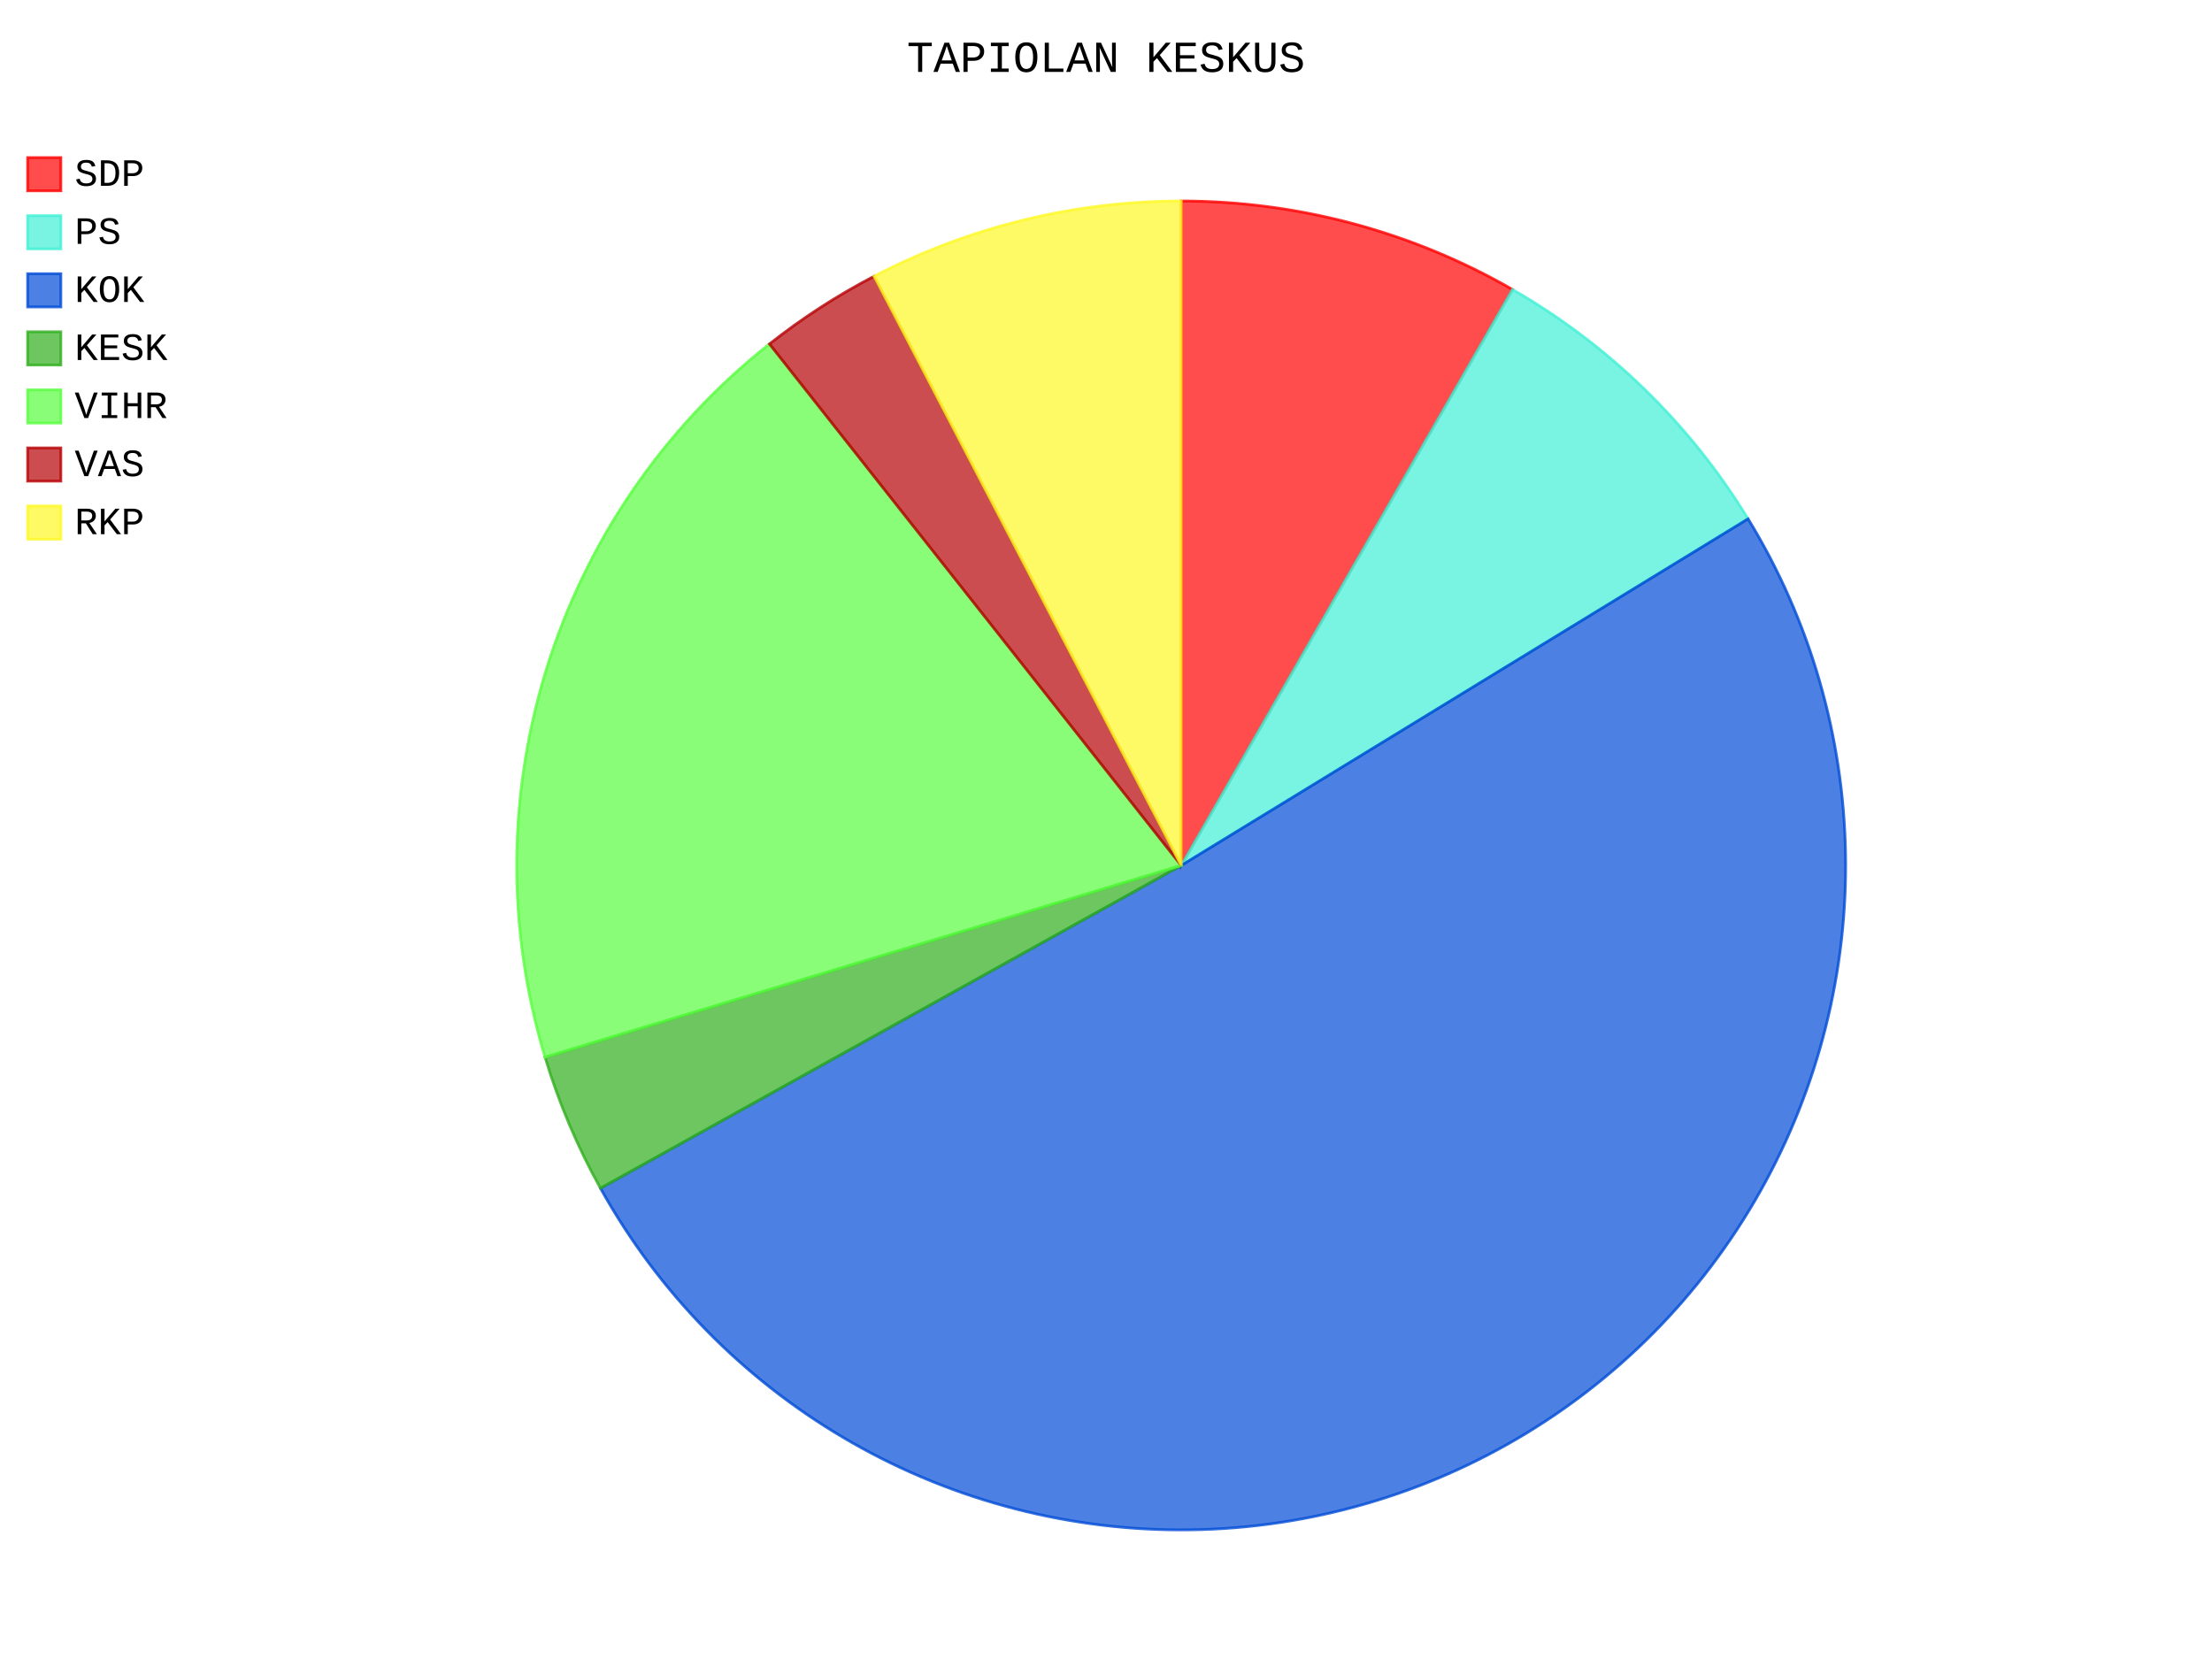
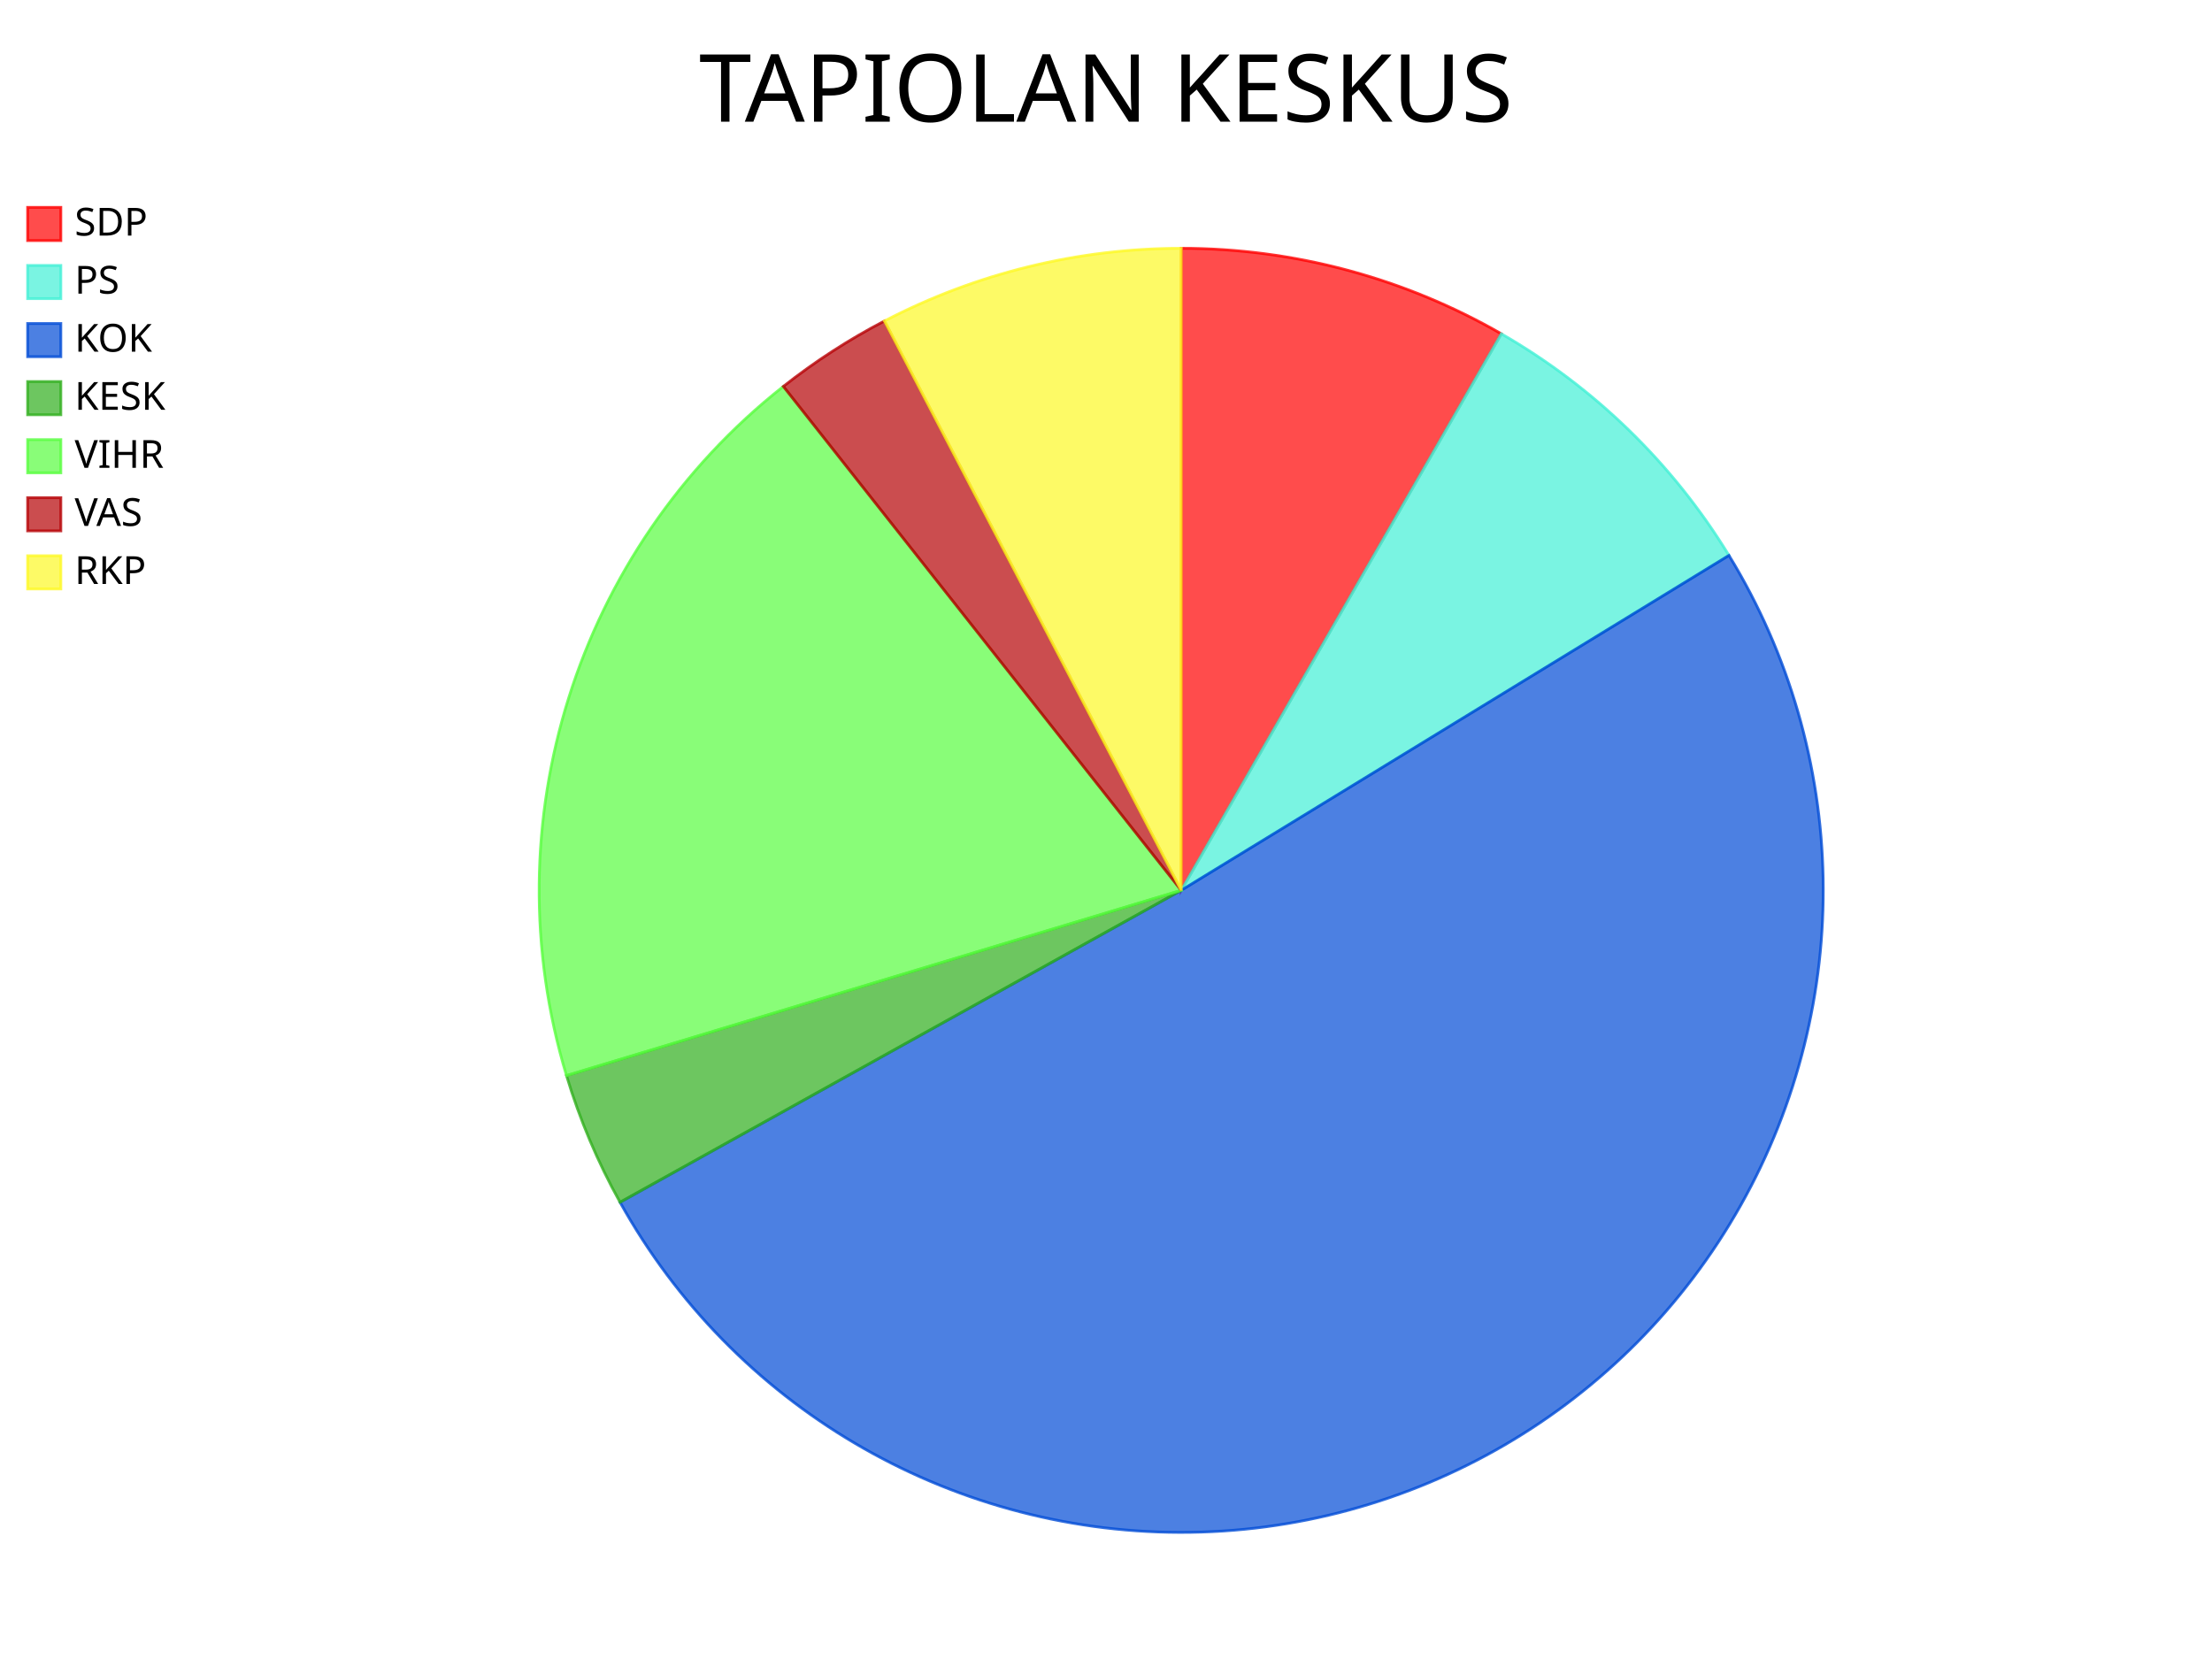
- <svg xmlns="http://www.w3.org/2000/svg" class="pygal-chart" id="chart-eaab6081-b053-4f1e-84e6-be54d838c890" viewBox="0 0 800 600">
+ <svg xmlns="http://www.w3.org/2000/svg" class="pygal-chart" id="chart-4faa237a-9f73-4001-9627-021dabd869eb" viewBox="0 0 800 600">
  <defs>
-     <style type="text/css">#chart-eaab6081-b053-4f1e-84e6-be54d838c890{-webkit-user-select:none;-webkit-font-smoothing:antialiased;font-family:Consolas,"Liberation Mono",Menlo,Courier,monospace}#chart-eaab6081-b053-4f1e-84e6-be54d838c890 .title{font-family:Consolas,"Liberation Mono",Menlo,Courier,monospace;font-size:16px}#chart-eaab6081-b053-4f1e-84e6-be54d838c890 .legends .legend text{font-family:Consolas,"Liberation Mono",Menlo,Courier,monospace;font-size:14px}#chart-eaab6081-b053-4f1e-84e6-be54d838c890 .axis text{font-family:Consolas,"Liberation Mono",Menlo,Courier,monospace;font-size:10px}#chart-eaab6081-b053-4f1e-84e6-be54d838c890 .axis text.major{font-family:Consolas,"Liberation Mono",Menlo,Courier,monospace;font-size:10px}#chart-eaab6081-b053-4f1e-84e6-be54d838c890 .text-overlay text.value{font-family:Consolas,"Liberation Mono",Menlo,Courier,monospace;font-size:16px}#chart-eaab6081-b053-4f1e-84e6-be54d838c890 .text-overlay text.label{font-family:Consolas,"Liberation Mono",Menlo,Courier,monospace;font-size:10px}#chart-eaab6081-b053-4f1e-84e6-be54d838c890 .tooltip{font-family:Consolas,"Liberation Mono",Menlo,Courier,monospace;font-size:14px}#chart-eaab6081-b053-4f1e-84e6-be54d838c890 text.no_data{font-family:Consolas,"Liberation Mono",Menlo,Courier,monospace;font-size:64px}
- #chart-eaab6081-b053-4f1e-84e6-be54d838c890{background-color:#ffffff}#chart-eaab6081-b053-4f1e-84e6-be54d838c890 path,#chart-eaab6081-b053-4f1e-84e6-be54d838c890 line,#chart-eaab6081-b053-4f1e-84e6-be54d838c890 rect,#chart-eaab6081-b053-4f1e-84e6-be54d838c890 circle{-webkit-transition:300ms ease-in;-moz-transition:300ms ease-in;transition:300ms ease-in}#chart-eaab6081-b053-4f1e-84e6-be54d838c890 .graph &gt; .background{fill:#ffffff}#chart-eaab6081-b053-4f1e-84e6-be54d838c890 .plot &gt; .background{fill:#ffffff}#chart-eaab6081-b053-4f1e-84e6-be54d838c890 .graph{fill:#000000}#chart-eaab6081-b053-4f1e-84e6-be54d838c890 text.no_data{fill:#000000}#chart-eaab6081-b053-4f1e-84e6-be54d838c890 .title{fill:#000000}#chart-eaab6081-b053-4f1e-84e6-be54d838c890 .legends .legend text{fill:#000000}#chart-eaab6081-b053-4f1e-84e6-be54d838c890 .legends .legend:hover text{fill:#000000}#chart-eaab6081-b053-4f1e-84e6-be54d838c890 .axis .line{stroke:#000000}#chart-eaab6081-b053-4f1e-84e6-be54d838c890 .axis .guide.line{stroke:#000000}#chart-eaab6081-b053-4f1e-84e6-be54d838c890 .axis .major.line{stroke:#000000}#chart-eaab6081-b053-4f1e-84e6-be54d838c890 .axis text.major{fill:#000000}#chart-eaab6081-b053-4f1e-84e6-be54d838c890 .axis.y .guides:hover .guide.line,#chart-eaab6081-b053-4f1e-84e6-be54d838c890 .line-graph .axis.x .guides:hover .guide.line,#chart-eaab6081-b053-4f1e-84e6-be54d838c890 .stackedline-graph .axis.x .guides:hover .guide.line,#chart-eaab6081-b053-4f1e-84e6-be54d838c890 .xy-graph .axis.x .guides:hover .guide.line{stroke:#000000}#chart-eaab6081-b053-4f1e-84e6-be54d838c890 .axis .guides:hover text{fill:#000000}#chart-eaab6081-b053-4f1e-84e6-be54d838c890 .reactive{fill-opacity:.7;stroke-opacity:.8}#chart-eaab6081-b053-4f1e-84e6-be54d838c890 .ci{stroke:#000000}#chart-eaab6081-b053-4f1e-84e6-be54d838c890 .reactive.active,#chart-eaab6081-b053-4f1e-84e6-be54d838c890 .active .reactive{fill-opacity:.9;stroke-opacity:.9;stroke-width:4}#chart-eaab6081-b053-4f1e-84e6-be54d838c890 .ci .reactive.active{stroke-width:1.5}#chart-eaab6081-b053-4f1e-84e6-be54d838c890 .series text{fill:#000000}#chart-eaab6081-b053-4f1e-84e6-be54d838c890 .tooltip rect{fill:#ffffff;stroke:#000000;-webkit-transition:opacity 300ms ease-in;-moz-transition:opacity 300ms ease-in;transition:opacity 300ms ease-in}#chart-eaab6081-b053-4f1e-84e6-be54d838c890 .tooltip .label{fill:#000000}#chart-eaab6081-b053-4f1e-84e6-be54d838c890 .tooltip .label{fill:#000000}#chart-eaab6081-b053-4f1e-84e6-be54d838c890 .tooltip .legend{font-size:.8em;fill:#000000}#chart-eaab6081-b053-4f1e-84e6-be54d838c890 .tooltip .x_label{font-size:.6em;fill:#000000}#chart-eaab6081-b053-4f1e-84e6-be54d838c890 .tooltip .xlink{font-size:.5em;text-decoration:underline}#chart-eaab6081-b053-4f1e-84e6-be54d838c890 .tooltip .value{font-size:1.5em}#chart-eaab6081-b053-4f1e-84e6-be54d838c890 .bound{font-size:.5em}#chart-eaab6081-b053-4f1e-84e6-be54d838c890 .max-value{font-size:.75em;fill:#000000}#chart-eaab6081-b053-4f1e-84e6-be54d838c890 .map-element{fill:#ffffff;stroke:#000000 !important}#chart-eaab6081-b053-4f1e-84e6-be54d838c890 .map-element .reactive{fill-opacity:inherit;stroke-opacity:inherit}#chart-eaab6081-b053-4f1e-84e6-be54d838c890 .color-0,#chart-eaab6081-b053-4f1e-84e6-be54d838c890 .color-0 a:visited{stroke:#ff0000;fill:#ff0000}#chart-eaab6081-b053-4f1e-84e6-be54d838c890 .color-1,#chart-eaab6081-b053-4f1e-84e6-be54d838c890 .color-1 a:visited{stroke:#42f0d6;fill:#42f0d6}#chart-eaab6081-b053-4f1e-84e6-be54d838c890 .color-2,#chart-eaab6081-b053-4f1e-84e6-be54d838c890 .color-2 a:visited{stroke:#004bd6;fill:#004bd6}#chart-eaab6081-b053-4f1e-84e6-be54d838c890 .color-3,#chart-eaab6081-b053-4f1e-84e6-be54d838c890 .color-3 a:visited{stroke:#30af1d;fill:#30af1d}#chart-eaab6081-b053-4f1e-84e6-be54d838c890 .color-4,#chart-eaab6081-b053-4f1e-84e6-be54d838c890 .color-4 a:visited{stroke:#58fd3f;fill:#58fd3f}#chart-eaab6081-b053-4f1e-84e6-be54d838c890 .color-5,#chart-eaab6081-b053-4f1e-84e6-be54d838c890 .color-5 a:visited{stroke:#b60205;fill:#b60205}#chart-eaab6081-b053-4f1e-84e6-be54d838c890 .color-6,#chart-eaab6081-b053-4f1e-84e6-be54d838c890 .color-6 a:visited{stroke:#fdf926;fill:#fdf926}#chart-eaab6081-b053-4f1e-84e6-be54d838c890 .text-overlay .color-0 text{fill:black}#chart-eaab6081-b053-4f1e-84e6-be54d838c890 .text-overlay .color-1 text{fill:black}#chart-eaab6081-b053-4f1e-84e6-be54d838c890 .text-overlay .color-2 text{fill:black}#chart-eaab6081-b053-4f1e-84e6-be54d838c890 .text-overlay .color-3 text{fill:black}#chart-eaab6081-b053-4f1e-84e6-be54d838c890 .text-overlay .color-4 text{fill:black}#chart-eaab6081-b053-4f1e-84e6-be54d838c890 .text-overlay .color-5 text{fill:black}#chart-eaab6081-b053-4f1e-84e6-be54d838c890 .text-overlay .color-6 text{fill:black}
- #chart-eaab6081-b053-4f1e-84e6-be54d838c890 text.no_data{text-anchor:middle}#chart-eaab6081-b053-4f1e-84e6-be54d838c890 .guide.line{fill:none}#chart-eaab6081-b053-4f1e-84e6-be54d838c890 .centered{text-anchor:middle}#chart-eaab6081-b053-4f1e-84e6-be54d838c890 .title{text-anchor:middle}#chart-eaab6081-b053-4f1e-84e6-be54d838c890 .legends .legend text{fill-opacity:1}#chart-eaab6081-b053-4f1e-84e6-be54d838c890 .axis.x text{text-anchor:middle}#chart-eaab6081-b053-4f1e-84e6-be54d838c890 .axis.x:not(.web) text[transform]{text-anchor:start}#chart-eaab6081-b053-4f1e-84e6-be54d838c890 .axis.x:not(.web) text[transform].backwards{text-anchor:end}#chart-eaab6081-b053-4f1e-84e6-be54d838c890 .axis.y text{text-anchor:end}#chart-eaab6081-b053-4f1e-84e6-be54d838c890 .axis.y text[transform].backwards{text-anchor:start}#chart-eaab6081-b053-4f1e-84e6-be54d838c890 .axis.y2 text{text-anchor:start}#chart-eaab6081-b053-4f1e-84e6-be54d838c890 .axis.y2 text[transform].backwards{text-anchor:end}#chart-eaab6081-b053-4f1e-84e6-be54d838c890 .axis .guide.line{stroke-dasharray:4,4}#chart-eaab6081-b053-4f1e-84e6-be54d838c890 .axis .major.guide.line{stroke-dasharray:6,6}#chart-eaab6081-b053-4f1e-84e6-be54d838c890 .horizontal .axis.y .guide.line,#chart-eaab6081-b053-4f1e-84e6-be54d838c890 .horizontal .axis.y2 .guide.line,#chart-eaab6081-b053-4f1e-84e6-be54d838c890 .vertical .axis.x .guide.line{opacity:0}#chart-eaab6081-b053-4f1e-84e6-be54d838c890 .horizontal .axis.always_show .guide.line,#chart-eaab6081-b053-4f1e-84e6-be54d838c890 .vertical .axis.always_show .guide.line{opacity:1 !important}#chart-eaab6081-b053-4f1e-84e6-be54d838c890 .axis.y .guides:hover .guide.line,#chart-eaab6081-b053-4f1e-84e6-be54d838c890 .axis.y2 .guides:hover .guide.line,#chart-eaab6081-b053-4f1e-84e6-be54d838c890 .axis.x .guides:hover .guide.line{opacity:1}#chart-eaab6081-b053-4f1e-84e6-be54d838c890 .axis .guides:hover text{opacity:1}#chart-eaab6081-b053-4f1e-84e6-be54d838c890 .nofill{fill:none}#chart-eaab6081-b053-4f1e-84e6-be54d838c890 .subtle-fill{fill-opacity:.2}#chart-eaab6081-b053-4f1e-84e6-be54d838c890 .dot{stroke-width:1px;fill-opacity:1}#chart-eaab6081-b053-4f1e-84e6-be54d838c890 .dot.active{stroke-width:5px}#chart-eaab6081-b053-4f1e-84e6-be54d838c890 .dot.negative{fill:transparent}#chart-eaab6081-b053-4f1e-84e6-be54d838c890 text,#chart-eaab6081-b053-4f1e-84e6-be54d838c890 tspan{stroke:none !important}#chart-eaab6081-b053-4f1e-84e6-be54d838c890 .series text.active{opacity:1}#chart-eaab6081-b053-4f1e-84e6-be54d838c890 .tooltip rect{fill-opacity:.95;stroke-width:.5}#chart-eaab6081-b053-4f1e-84e6-be54d838c890 .tooltip text{fill-opacity:1}#chart-eaab6081-b053-4f1e-84e6-be54d838c890 .showable{visibility:hidden}#chart-eaab6081-b053-4f1e-84e6-be54d838c890 .showable.shown{visibility:visible}#chart-eaab6081-b053-4f1e-84e6-be54d838c890 .gauge-background{fill:rgba(229,229,229,1);stroke:none}#chart-eaab6081-b053-4f1e-84e6-be54d838c890 .bg-lines{stroke:#ffffff;stroke-width:2px}</style>
+     <style type="text/css">#chart-4faa237a-9f73-4001-9627-021dabd869eb{-webkit-user-select:none;-webkit-font-smoothing:antialiased;font-family:Poppins}#chart-4faa237a-9f73-4001-9627-021dabd869eb .title{font-family:Poppins;font-size:34px}#chart-4faa237a-9f73-4001-9627-021dabd869eb .legends .legend text{font-family:Poppins;font-size:14px}#chart-4faa237a-9f73-4001-9627-021dabd869eb .axis text{font-family:Poppins;font-size:10px}#chart-4faa237a-9f73-4001-9627-021dabd869eb .axis text.major{font-family:Poppins;font-size:10px}#chart-4faa237a-9f73-4001-9627-021dabd869eb .text-overlay text.value{font-family:Poppins;font-size:16px}#chart-4faa237a-9f73-4001-9627-021dabd869eb .text-overlay text.label{font-family:Poppins;font-size:10px}#chart-4faa237a-9f73-4001-9627-021dabd869eb .tooltip{font-family:Poppins;font-size:14px}#chart-4faa237a-9f73-4001-9627-021dabd869eb text.no_data{font-family:Poppins;font-size:64px}
+ #chart-4faa237a-9f73-4001-9627-021dabd869eb{background-color:#ffffff}#chart-4faa237a-9f73-4001-9627-021dabd869eb path,#chart-4faa237a-9f73-4001-9627-021dabd869eb line,#chart-4faa237a-9f73-4001-9627-021dabd869eb rect,#chart-4faa237a-9f73-4001-9627-021dabd869eb circle{-webkit-transition:300ms ease-in;-moz-transition:300ms ease-in;transition:300ms ease-in}#chart-4faa237a-9f73-4001-9627-021dabd869eb .graph &gt; .background{fill:#ffffff}#chart-4faa237a-9f73-4001-9627-021dabd869eb .plot &gt; .background{fill:#ffffff}#chart-4faa237a-9f73-4001-9627-021dabd869eb .graph{fill:#000000}#chart-4faa237a-9f73-4001-9627-021dabd869eb text.no_data{fill:#000000}#chart-4faa237a-9f73-4001-9627-021dabd869eb .title{fill:#000000}#chart-4faa237a-9f73-4001-9627-021dabd869eb .legends .legend text{fill:#000000}#chart-4faa237a-9f73-4001-9627-021dabd869eb .legends .legend:hover text{fill:#000000}#chart-4faa237a-9f73-4001-9627-021dabd869eb .axis .line{stroke:#000000}#chart-4faa237a-9f73-4001-9627-021dabd869eb .axis .guide.line{stroke:#000000}#chart-4faa237a-9f73-4001-9627-021dabd869eb .axis .major.line{stroke:#000000}#chart-4faa237a-9f73-4001-9627-021dabd869eb .axis text.major{fill:#000000}#chart-4faa237a-9f73-4001-9627-021dabd869eb .axis.y .guides:hover .guide.line,#chart-4faa237a-9f73-4001-9627-021dabd869eb .line-graph .axis.x .guides:hover .guide.line,#chart-4faa237a-9f73-4001-9627-021dabd869eb .stackedline-graph .axis.x .guides:hover .guide.line,#chart-4faa237a-9f73-4001-9627-021dabd869eb .xy-graph .axis.x .guides:hover .guide.line{stroke:#000000}#chart-4faa237a-9f73-4001-9627-021dabd869eb .axis .guides:hover text{fill:#000000}#chart-4faa237a-9f73-4001-9627-021dabd869eb .reactive{fill-opacity:.7;stroke-opacity:.8}#chart-4faa237a-9f73-4001-9627-021dabd869eb .ci{stroke:#000000}#chart-4faa237a-9f73-4001-9627-021dabd869eb .reactive.active,#chart-4faa237a-9f73-4001-9627-021dabd869eb .active .reactive{fill-opacity:.9;stroke-opacity:.9;stroke-width:4}#chart-4faa237a-9f73-4001-9627-021dabd869eb .ci .reactive.active{stroke-width:1.5}#chart-4faa237a-9f73-4001-9627-021dabd869eb .series text{fill:#000000}#chart-4faa237a-9f73-4001-9627-021dabd869eb .tooltip rect{fill:#ffffff;stroke:#000000;-webkit-transition:opacity 300ms ease-in;-moz-transition:opacity 300ms ease-in;transition:opacity 300ms ease-in}#chart-4faa237a-9f73-4001-9627-021dabd869eb .tooltip .label{fill:#000000}#chart-4faa237a-9f73-4001-9627-021dabd869eb .tooltip .label{fill:#000000}#chart-4faa237a-9f73-4001-9627-021dabd869eb .tooltip .legend{font-size:.8em;fill:#000000}#chart-4faa237a-9f73-4001-9627-021dabd869eb .tooltip .x_label{font-size:.6em;fill:#000000}#chart-4faa237a-9f73-4001-9627-021dabd869eb .tooltip .xlink{font-size:.5em;text-decoration:underline}#chart-4faa237a-9f73-4001-9627-021dabd869eb .tooltip .value{font-size:1.5em}#chart-4faa237a-9f73-4001-9627-021dabd869eb .bound{font-size:.5em}#chart-4faa237a-9f73-4001-9627-021dabd869eb .max-value{font-size:.75em;fill:#000000}#chart-4faa237a-9f73-4001-9627-021dabd869eb .map-element{fill:#ffffff;stroke:#000000 !important}#chart-4faa237a-9f73-4001-9627-021dabd869eb .map-element .reactive{fill-opacity:inherit;stroke-opacity:inherit}#chart-4faa237a-9f73-4001-9627-021dabd869eb .color-0,#chart-4faa237a-9f73-4001-9627-021dabd869eb .color-0 a:visited{stroke:#ff0000;fill:#ff0000}#chart-4faa237a-9f73-4001-9627-021dabd869eb .color-1,#chart-4faa237a-9f73-4001-9627-021dabd869eb .color-1 a:visited{stroke:#42f0d6;fill:#42f0d6}#chart-4faa237a-9f73-4001-9627-021dabd869eb .color-2,#chart-4faa237a-9f73-4001-9627-021dabd869eb .color-2 a:visited{stroke:#004bd6;fill:#004bd6}#chart-4faa237a-9f73-4001-9627-021dabd869eb .color-3,#chart-4faa237a-9f73-4001-9627-021dabd869eb .color-3 a:visited{stroke:#30af1d;fill:#30af1d}#chart-4faa237a-9f73-4001-9627-021dabd869eb .color-4,#chart-4faa237a-9f73-4001-9627-021dabd869eb .color-4 a:visited{stroke:#58fd3f;fill:#58fd3f}#chart-4faa237a-9f73-4001-9627-021dabd869eb .color-5,#chart-4faa237a-9f73-4001-9627-021dabd869eb .color-5 a:visited{stroke:#b60205;fill:#b60205}#chart-4faa237a-9f73-4001-9627-021dabd869eb .color-6,#chart-4faa237a-9f73-4001-9627-021dabd869eb .color-6 a:visited{stroke:#fdf926;fill:#fdf926}#chart-4faa237a-9f73-4001-9627-021dabd869eb .text-overlay .color-0 text{fill:black}#chart-4faa237a-9f73-4001-9627-021dabd869eb .text-overlay .color-1 text{fill:black}#chart-4faa237a-9f73-4001-9627-021dabd869eb .text-overlay .color-2 text{fill:black}#chart-4faa237a-9f73-4001-9627-021dabd869eb .text-overlay .color-3 text{fill:black}#chart-4faa237a-9f73-4001-9627-021dabd869eb .text-overlay .color-4 text{fill:black}#chart-4faa237a-9f73-4001-9627-021dabd869eb .text-overlay .color-5 text{fill:black}#chart-4faa237a-9f73-4001-9627-021dabd869eb .text-overlay .color-6 text{fill:black}
+ #chart-4faa237a-9f73-4001-9627-021dabd869eb text.no_data{text-anchor:middle}#chart-4faa237a-9f73-4001-9627-021dabd869eb .guide.line{fill:none}#chart-4faa237a-9f73-4001-9627-021dabd869eb .centered{text-anchor:middle}#chart-4faa237a-9f73-4001-9627-021dabd869eb .title{text-anchor:middle}#chart-4faa237a-9f73-4001-9627-021dabd869eb .legends .legend text{fill-opacity:1}#chart-4faa237a-9f73-4001-9627-021dabd869eb .axis.x text{text-anchor:middle}#chart-4faa237a-9f73-4001-9627-021dabd869eb .axis.x:not(.web) text[transform]{text-anchor:start}#chart-4faa237a-9f73-4001-9627-021dabd869eb .axis.x:not(.web) text[transform].backwards{text-anchor:end}#chart-4faa237a-9f73-4001-9627-021dabd869eb .axis.y text{text-anchor:end}#chart-4faa237a-9f73-4001-9627-021dabd869eb .axis.y text[transform].backwards{text-anchor:start}#chart-4faa237a-9f73-4001-9627-021dabd869eb .axis.y2 text{text-anchor:start}#chart-4faa237a-9f73-4001-9627-021dabd869eb .axis.y2 text[transform].backwards{text-anchor:end}#chart-4faa237a-9f73-4001-9627-021dabd869eb .axis .guide.line{stroke-dasharray:4,4}#chart-4faa237a-9f73-4001-9627-021dabd869eb .axis .major.guide.line{stroke-dasharray:6,6}#chart-4faa237a-9f73-4001-9627-021dabd869eb .horizontal .axis.y .guide.line,#chart-4faa237a-9f73-4001-9627-021dabd869eb .horizontal .axis.y2 .guide.line,#chart-4faa237a-9f73-4001-9627-021dabd869eb .vertical .axis.x .guide.line{opacity:0}#chart-4faa237a-9f73-4001-9627-021dabd869eb .horizontal .axis.always_show .guide.line,#chart-4faa237a-9f73-4001-9627-021dabd869eb .vertical .axis.always_show .guide.line{opacity:1 !important}#chart-4faa237a-9f73-4001-9627-021dabd869eb .axis.y .guides:hover .guide.line,#chart-4faa237a-9f73-4001-9627-021dabd869eb .axis.y2 .guides:hover .guide.line,#chart-4faa237a-9f73-4001-9627-021dabd869eb .axis.x .guides:hover .guide.line{opacity:1}#chart-4faa237a-9f73-4001-9627-021dabd869eb .axis .guides:hover text{opacity:1}#chart-4faa237a-9f73-4001-9627-021dabd869eb .nofill{fill:none}#chart-4faa237a-9f73-4001-9627-021dabd869eb .subtle-fill{fill-opacity:.2}#chart-4faa237a-9f73-4001-9627-021dabd869eb .dot{stroke-width:1px;fill-opacity:1}#chart-4faa237a-9f73-4001-9627-021dabd869eb .dot.active{stroke-width:5px}#chart-4faa237a-9f73-4001-9627-021dabd869eb .dot.negative{fill:transparent}#chart-4faa237a-9f73-4001-9627-021dabd869eb text,#chart-4faa237a-9f73-4001-9627-021dabd869eb tspan{stroke:none !important}#chart-4faa237a-9f73-4001-9627-021dabd869eb .series text.active{opacity:1}#chart-4faa237a-9f73-4001-9627-021dabd869eb .tooltip rect{fill-opacity:.95;stroke-width:.5}#chart-4faa237a-9f73-4001-9627-021dabd869eb .tooltip text{fill-opacity:1}#chart-4faa237a-9f73-4001-9627-021dabd869eb .showable{visibility:hidden}#chart-4faa237a-9f73-4001-9627-021dabd869eb .showable.shown{visibility:visible}#chart-4faa237a-9f73-4001-9627-021dabd869eb .gauge-background{fill:rgba(229,229,229,1);stroke:none}#chart-4faa237a-9f73-4001-9627-021dabd869eb .bg-lines{stroke:#ffffff;stroke-width:2px}</style>
  </defs>
  <g class="graph pie-graph vertical">
    <rect class="background" height="600" width="800" x="0" y="0" />
-     <g class="plot" transform="translate(75, 46)">
-       <rect class="background" height="534" width="704.4" x="0" y="0" />
+     <g class="plot" transform="translate(75, 64)">
+       <rect class="background" height="516" width="704.4" x="0" y="0" />
      <g class="series serie-0 color-0">
        <g class="slices">
          <g class="slice">
-             <path class="slice reactive tooltip-trigger" d="M352.2 26.7 A240.3 240.3 0 0 1 472.011 58.699 L352.2 267 A0 0 0 0 0 352.2 267 z" />
+             <path class="slice reactive tooltip-trigger" d="M352.2 25.8 A232.2 232.2 0 0 1 467.973 56.72 L352.2 258 A0 0 0 0 0 352.2 258 z" />
          </g>
        </g>
      </g>
      <g class="series serie-1 color-1">
        <g class="slices">
          <g class="slice">
-             <path class="slice reactive tooltip-trigger" d="M472.011 58.699 A240.3 240.3 0 0 1 557.212 141.644 L352.2 267 A0 0 0 0 0 352.2 267 z" />
+             <path class="slice reactive tooltip-trigger" d="M467.973 56.72 A232.2 232.2 0 0 1 550.301 136.869 L352.2 258 A0 0 0 0 0 352.2 258 z" />
          </g>
        </g>
      </g>
      <g class="series serie-2 color-2">
        <g class="slices">
          <g class="slice">
-             <path class="slice reactive tooltip-trigger" d="M557.212 141.644 A240.3 240.3 0 1 1 142.168 383.75 L352.2 267 A0 0 0 1 0 352.2 267 z" />
+             <path class="slice reactive tooltip-trigger" d="M550.301 136.869 A232.2 232.2 0 1 1 149.248 370.815 L352.2 258 A0 0 0 1 0 352.2 258 z" />
          </g>
        </g>
      </g>
      <g class="series serie-3 color-3">
        <g class="slices">
          <g class="slice">
-             <path class="slice reactive tooltip-trigger" d="M142.168 383.75 A240.3 240.3 0 0 1 122.12 336.335 L352.2 267 A0 0 0 0 0 352.2 267 z" />
+             <path class="slice reactive tooltip-trigger" d="M149.248 370.815 A232.2 232.2 0 0 1 129.876 324.998 L352.2 258 A0 0 0 0 0 352.2 258 z" />
          </g>
        </g>
      </g>
      <g class="series serie-4 color-4">
        <g class="slices">
          <g class="slice">
-             <path class="slice reactive tooltip-trigger" d="M122.12 336.335 A240.3 240.3 0 0 1 203.294 78.397 L352.2 267 A0 0 0 0 0 352.2 267 z" />
+             <path class="slice reactive tooltip-trigger" d="M129.876 324.998 A232.2 232.2 0 0 1 208.313 75.755 L352.2 258 A0 0 0 0 0 352.2 258 z" />
          </g>
        </g>
      </g>
      <g class="series serie-5 color-5">
        <g class="slices">
          <g class="slice">
-             <path class="slice reactive tooltip-trigger" d="M203.294 78.397 A240.3 240.3 0 0 1 241.126 53.911 L352.2 267 A0 0 0 0 0 352.2 267 z" />
+             <path class="slice reactive tooltip-trigger" d="M208.313 75.755 A232.2 232.2 0 0 1 244.87 52.094 L352.2 258 A0 0 0 0 0 352.2 258 z" />
          </g>
        </g>
      </g>
      <g class="series serie-6 color-6">
        <g class="slices">
          <g class="slice">
-             <path class="slice reactive tooltip-trigger" d="M241.126 53.911 A240.3 240.3 0 0 1 352.2 26.7 L352.2 267 A0 0 0 0 0 352.2 267 z" />
+             <path class="slice reactive tooltip-trigger" d="M244.87 52.094 A232.2 232.2 0 0 1 352.2 25.8 L352.2 258 A0 0 0 0 0 352.2 258 z" />
          </g>
        </g>
      </g>
    </g>
    <g class="titles">
-       <text class="title plot_title" x="400.0" y="26">TAPIOLAN KESKUS</text>
+       <text class="title plot_title" x="400.0" y="44">TAPIOLAN KESKUS</text>
    </g>
-     <g class="plot overlay" transform="translate(75, 46)">
+     <g class="plot overlay" transform="translate(75, 64)">
      <g class="series serie-0 color-0" />
      <g class="series serie-1 color-1" />
      <g class="series serie-2 color-2" />
      <g class="series serie-3 color-3" />
      <g class="series serie-4 color-4" />
      <g class="series serie-5 color-5" />
      <g class="series serie-6 color-6" />
    </g>
-     <g class="plot text-overlay" transform="translate(75, 46)">
+     <g class="plot text-overlay" transform="translate(75, 64)">
      <g class="series serie-0 color-0" />
      <g class="series serie-1 color-1" />
      <g class="series serie-2 color-2" />
      <g class="series serie-3 color-3" />
      <g class="series serie-4 color-4" />
      <g class="series serie-5 color-5" />
      <g class="series serie-6 color-6" />
    </g>
-     <g class="plot tooltip-overlay" transform="translate(75, 46)">
+     <g class="plot tooltip-overlay" transform="translate(75, 64)">
      <g class="tooltip" style="opacity: 0" transform="translate(0 0)">
        <rect class="tooltip-box" height="0" rx="0" ry="0" width="0" />
        <g class="text" />
      </g>
    </g>
-     <g class="legends" transform="translate(10, 56)">
+     <g class="legends" transform="translate(10, 74)">
      <g class="legend reactive activate-serie" id="activate-serie-0">
        <rect class="color-0 reactive" height="12" width="12" x="0.0" y="1.0" />
        <text x="17.0" y="11.2">SDP</text>
      </g>
      <g class="legend reactive activate-serie" id="activate-serie-1">
        <rect class="color-1 reactive" height="12" width="12" x="0.0" y="22.0" />
        <text x="17.0" y="32.2">PS</text>
      </g>
      <g class="legend reactive activate-serie" id="activate-serie-2">
        <rect class="color-2 reactive" height="12" width="12" x="0.0" y="43.0" />
        <text x="17.0" y="53.2">KOK</text>
      </g>
      <g class="legend reactive activate-serie" id="activate-serie-3">
        <rect class="color-3 reactive" height="12" width="12" x="0.0" y="64.0" />
        <text x="17.0" y="74.2">KESK</text>
      </g>
      <g class="legend reactive activate-serie" id="activate-serie-4">
        <rect class="color-4 reactive" height="12" width="12" x="0.0" y="85.0" />
        <text x="17.0" y="95.2">VIHR</text>
      </g>
      <g class="legend reactive activate-serie" id="activate-serie-5">
        <rect class="color-5 reactive" height="12" width="12" x="0.0" y="106.0" />
        <text x="17.0" y="116.2">VAS</text>
      </g>
      <g class="legend reactive activate-serie" id="activate-serie-6">
        <rect class="color-6 reactive" height="12" width="12" x="0.0" y="127.0" />
        <text x="17.0" y="137.2">RKP</text>
      </g>
    </g>
-     <g class="legends" transform="translate(790, 56)" />
+     <g class="legends" transform="translate(790, 74)" />
  </g>
</svg>
